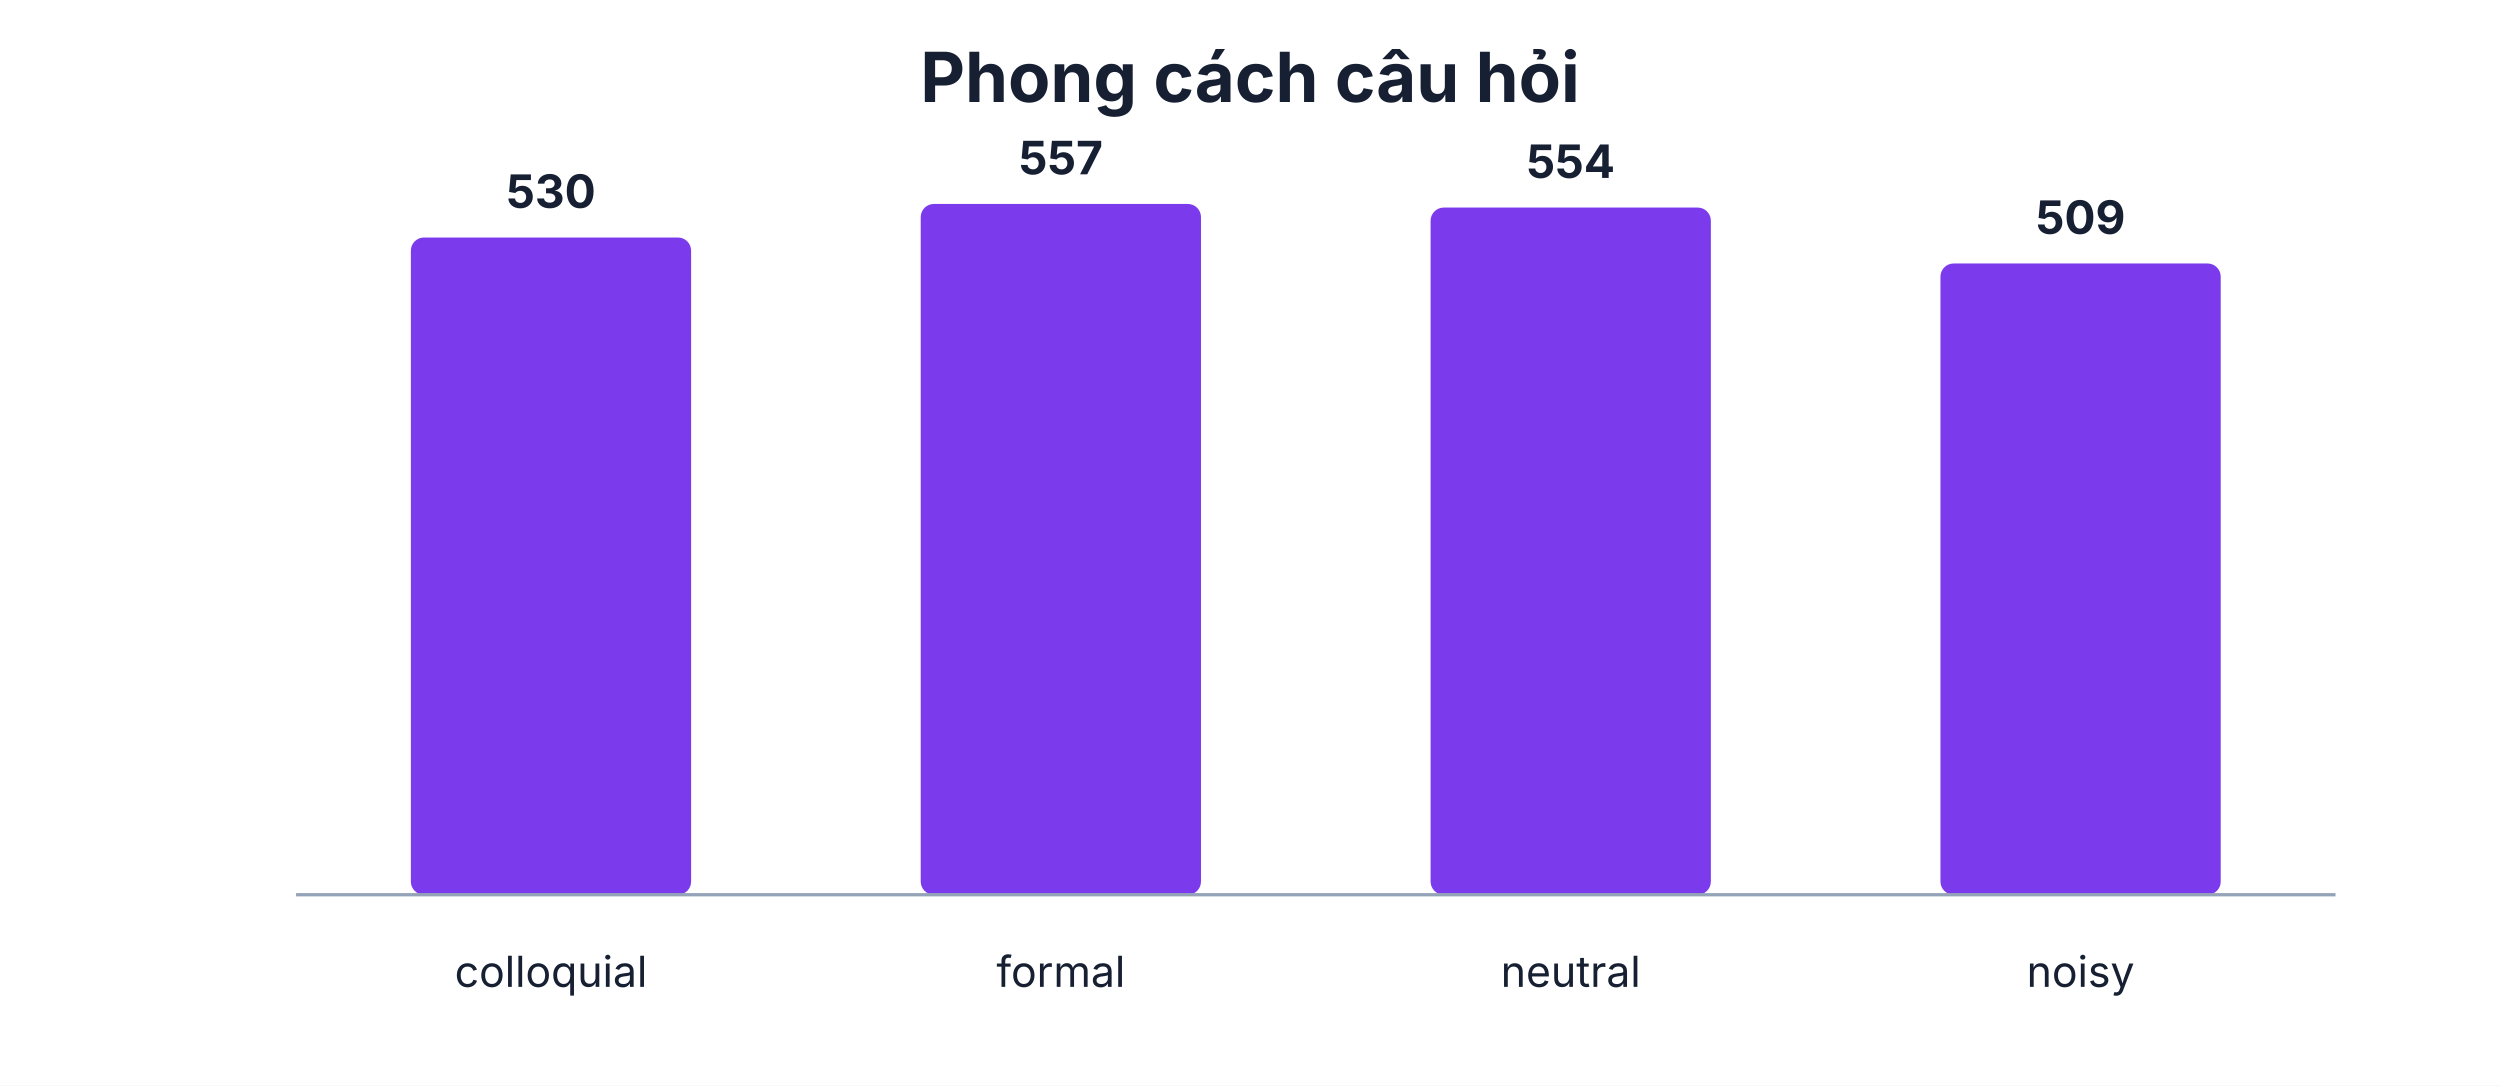
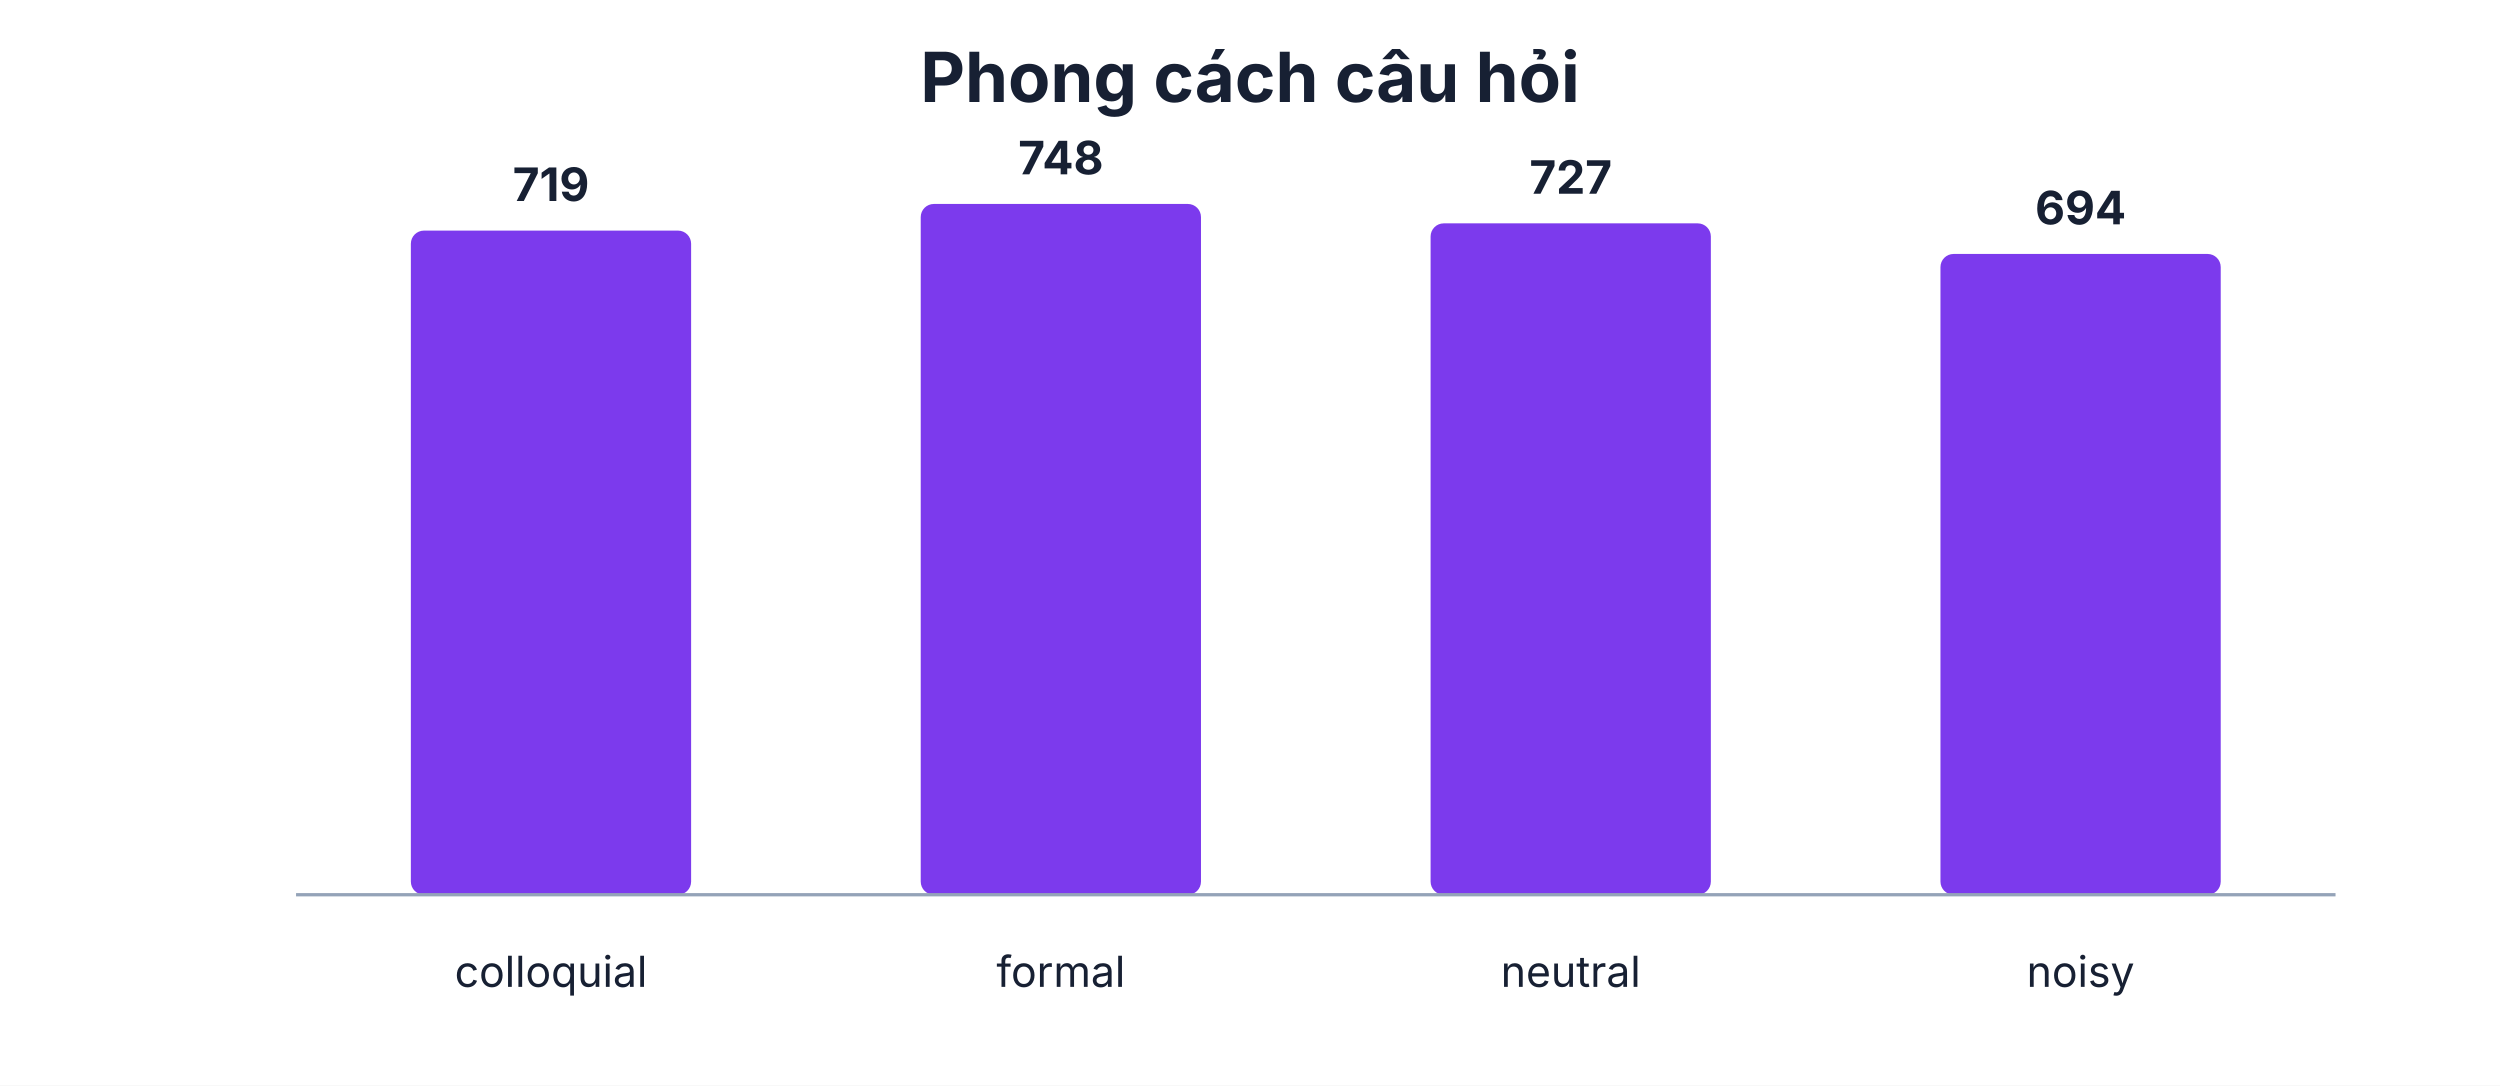
<svg xmlns="http://www.w3.org/2000/svg" width="760" height="330" viewBox="0 0 760 330" role="img" aria-label="Phong cách câu hỏi">
  <style>text{font-family:Inter,system-ui,sans-serif;fill:#172033}.title{font-size:21px;font-weight:700}.label{font-size:13px}.value{font-size:14px;font-weight:700}.small{font-size:11px;font-weight:600}.axis{stroke:#94a3b8;stroke-width:1}</style>
  <rect width="760" height="330" fill="#ffffff" />
  <text x="380.0" y="31" text-anchor="middle" class="title">Phong cách câu hỏi</text>
-   <rect x="124.9" y="72.2" width="85.2" height="199.8" rx="4" fill="#7c3aed" />
-   <text x="167.5" y="63.2" text-anchor="middle" class="value">530</text>
+   <rect x="124.9" y="70.1" width="85.2" height="201.9" rx="4" fill="#7c3aed" />
+   <text x="167.5" y="61.1" text-anchor="middle" class="value">719</text>
  <text x="167.5" y="300" text-anchor="middle" class="label">colloquial</text>
  <rect x="279.9" y="62.0" width="85.2" height="210.0" rx="4" fill="#7c3aed" />
-   <text x="322.5" y="53.0" text-anchor="middle" class="value">557</text>
+   <text x="322.5" y="53.0" text-anchor="middle" class="value">748</text>
  <text x="322.5" y="300" text-anchor="middle" class="label">formal</text>
-   <rect x="434.9" y="63.1" width="85.2" height="208.9" rx="4" fill="#7c3aed" />
-   <text x="477.5" y="54.1" text-anchor="middle" class="value">554</text>
+   <rect x="434.9" y="67.9" width="85.2" height="204.1" rx="4" fill="#7c3aed" />
+   <text x="477.5" y="58.9" text-anchor="middle" class="value">727</text>
  <text x="477.5" y="300" text-anchor="middle" class="label">neutral</text>
-   <rect x="589.9" y="80.1" width="85.2" height="191.9" rx="4" fill="#7c3aed" />
-   <text x="632.5" y="71.1" text-anchor="middle" class="value">509</text>
+   <rect x="589.9" y="77.2" width="85.2" height="194.8" rx="4" fill="#7c3aed" />
+   <text x="632.5" y="68.2" text-anchor="middle" class="value">694</text>
  <text x="632.5" y="300" text-anchor="middle" class="label">noisy</text>
  <line x1="90" y1="272" x2="710" y2="272" class="axis" />
</svg>
